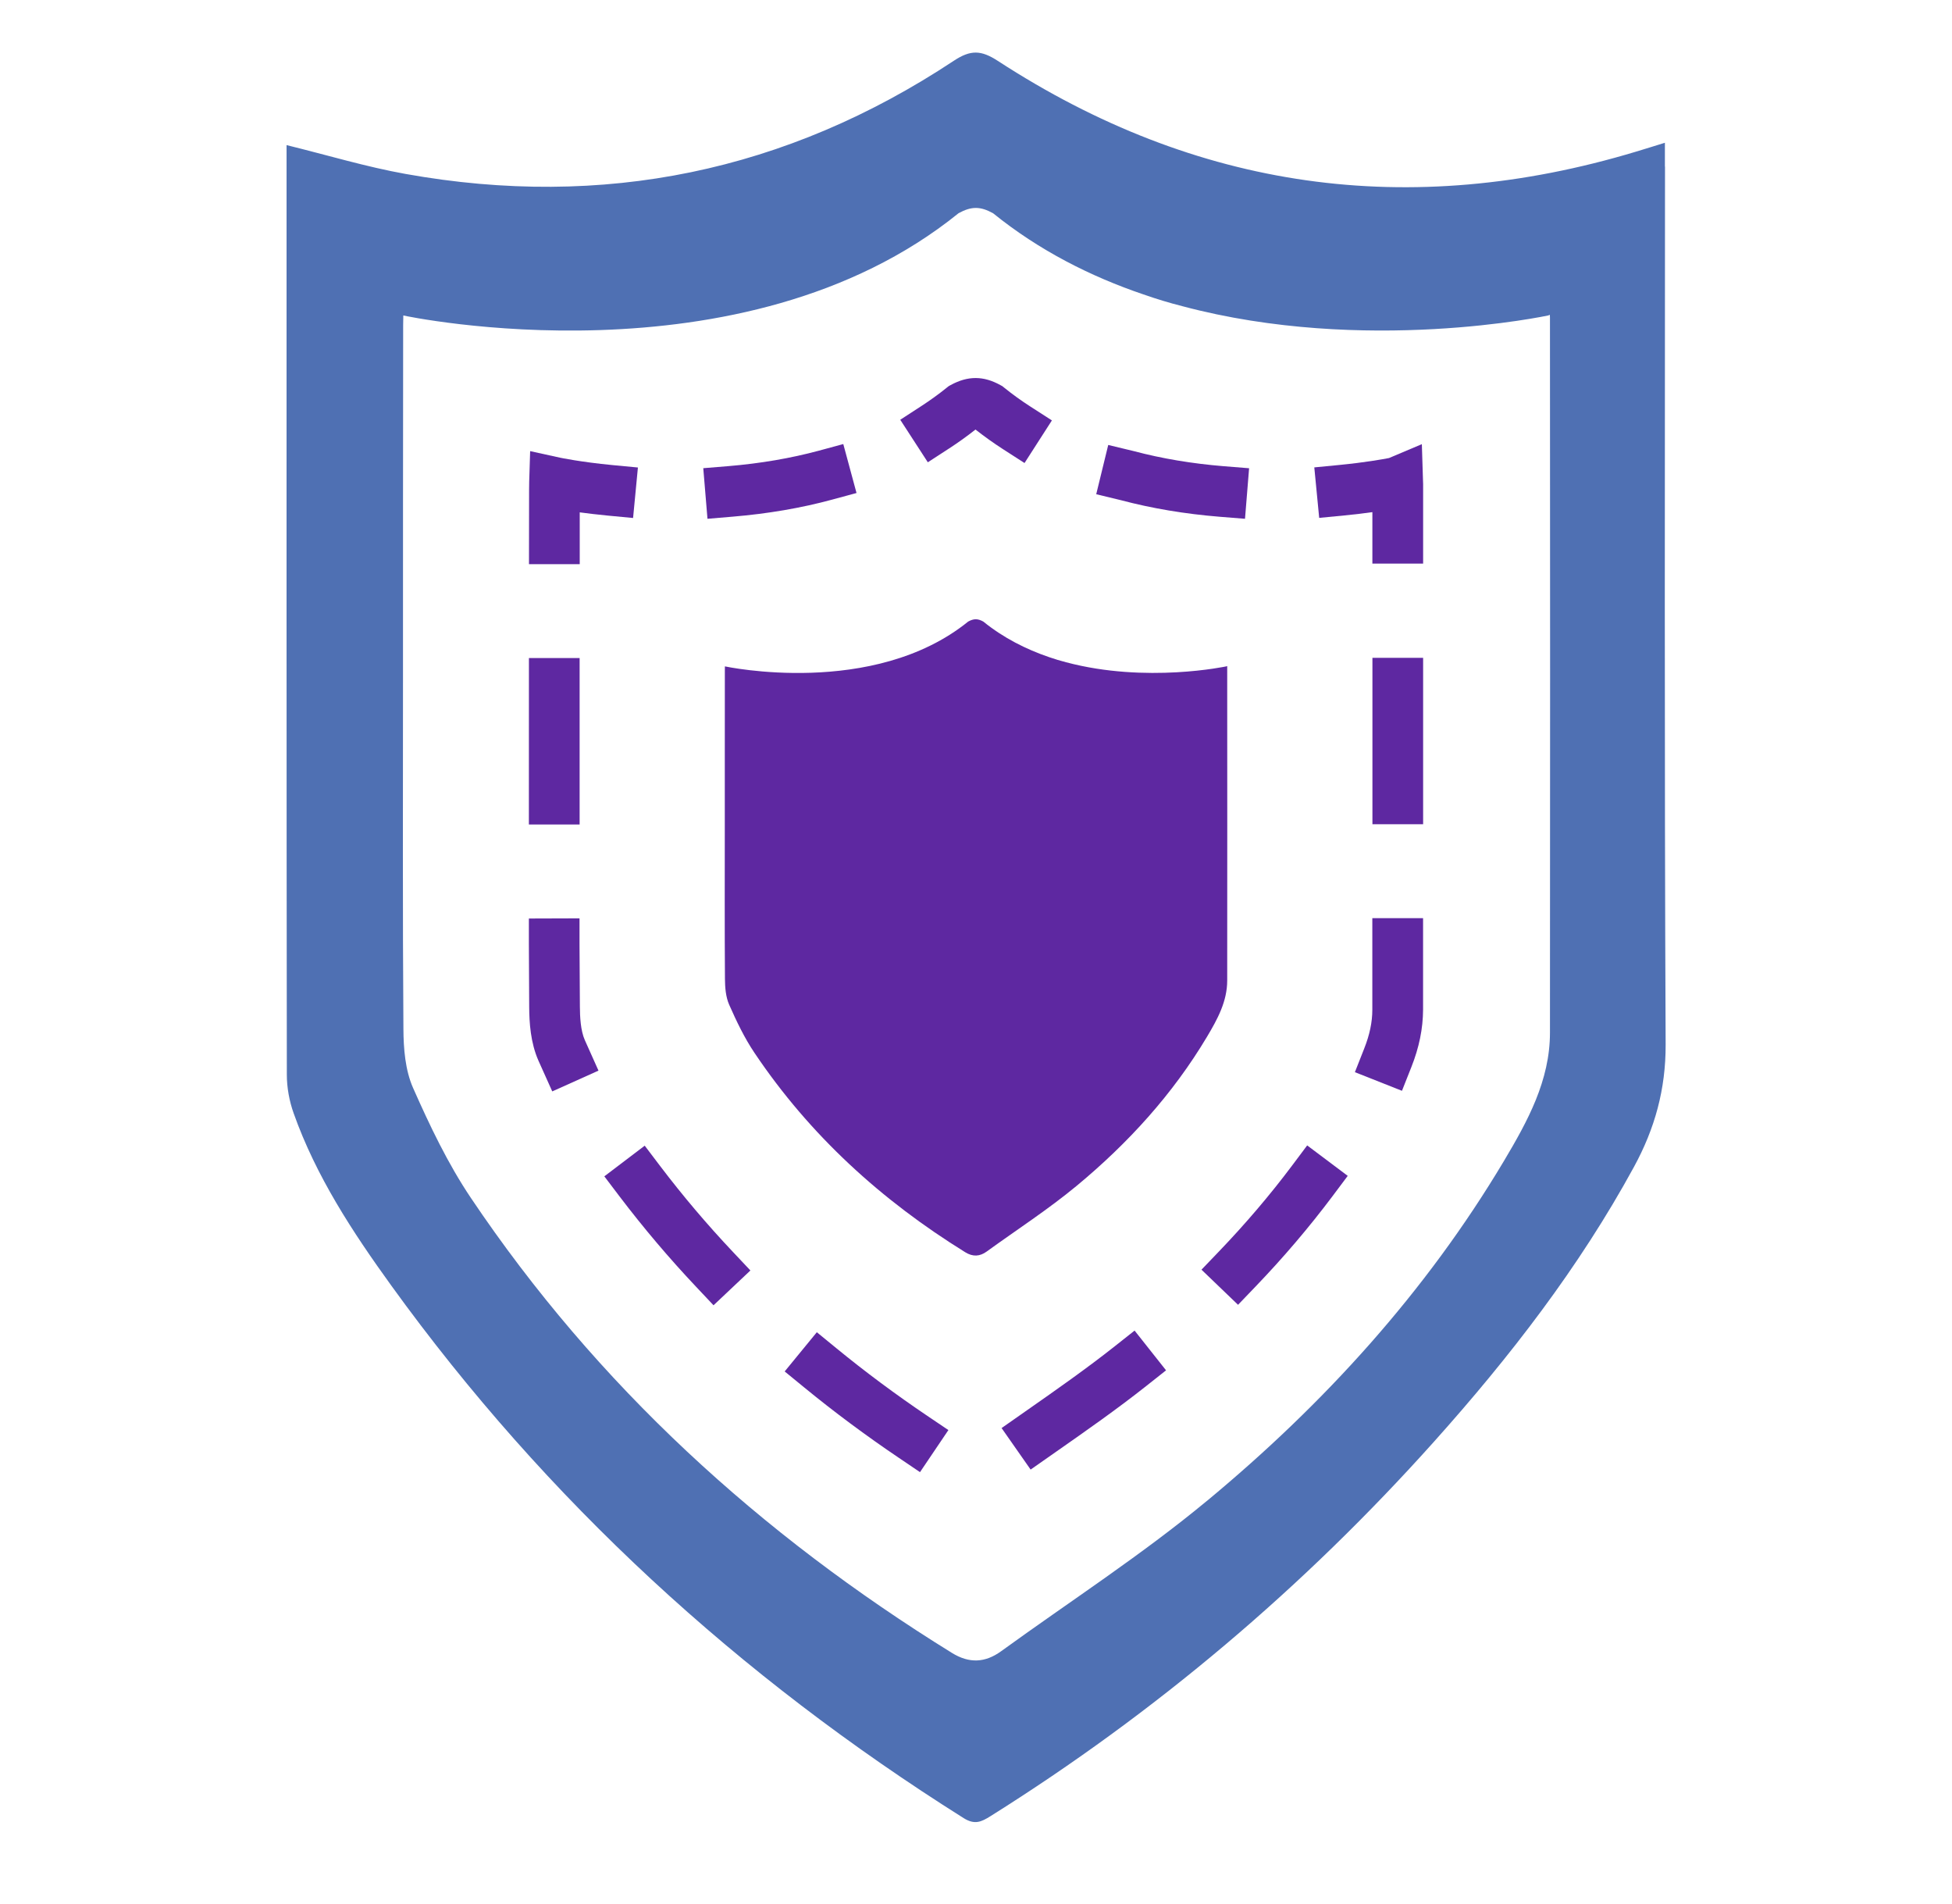
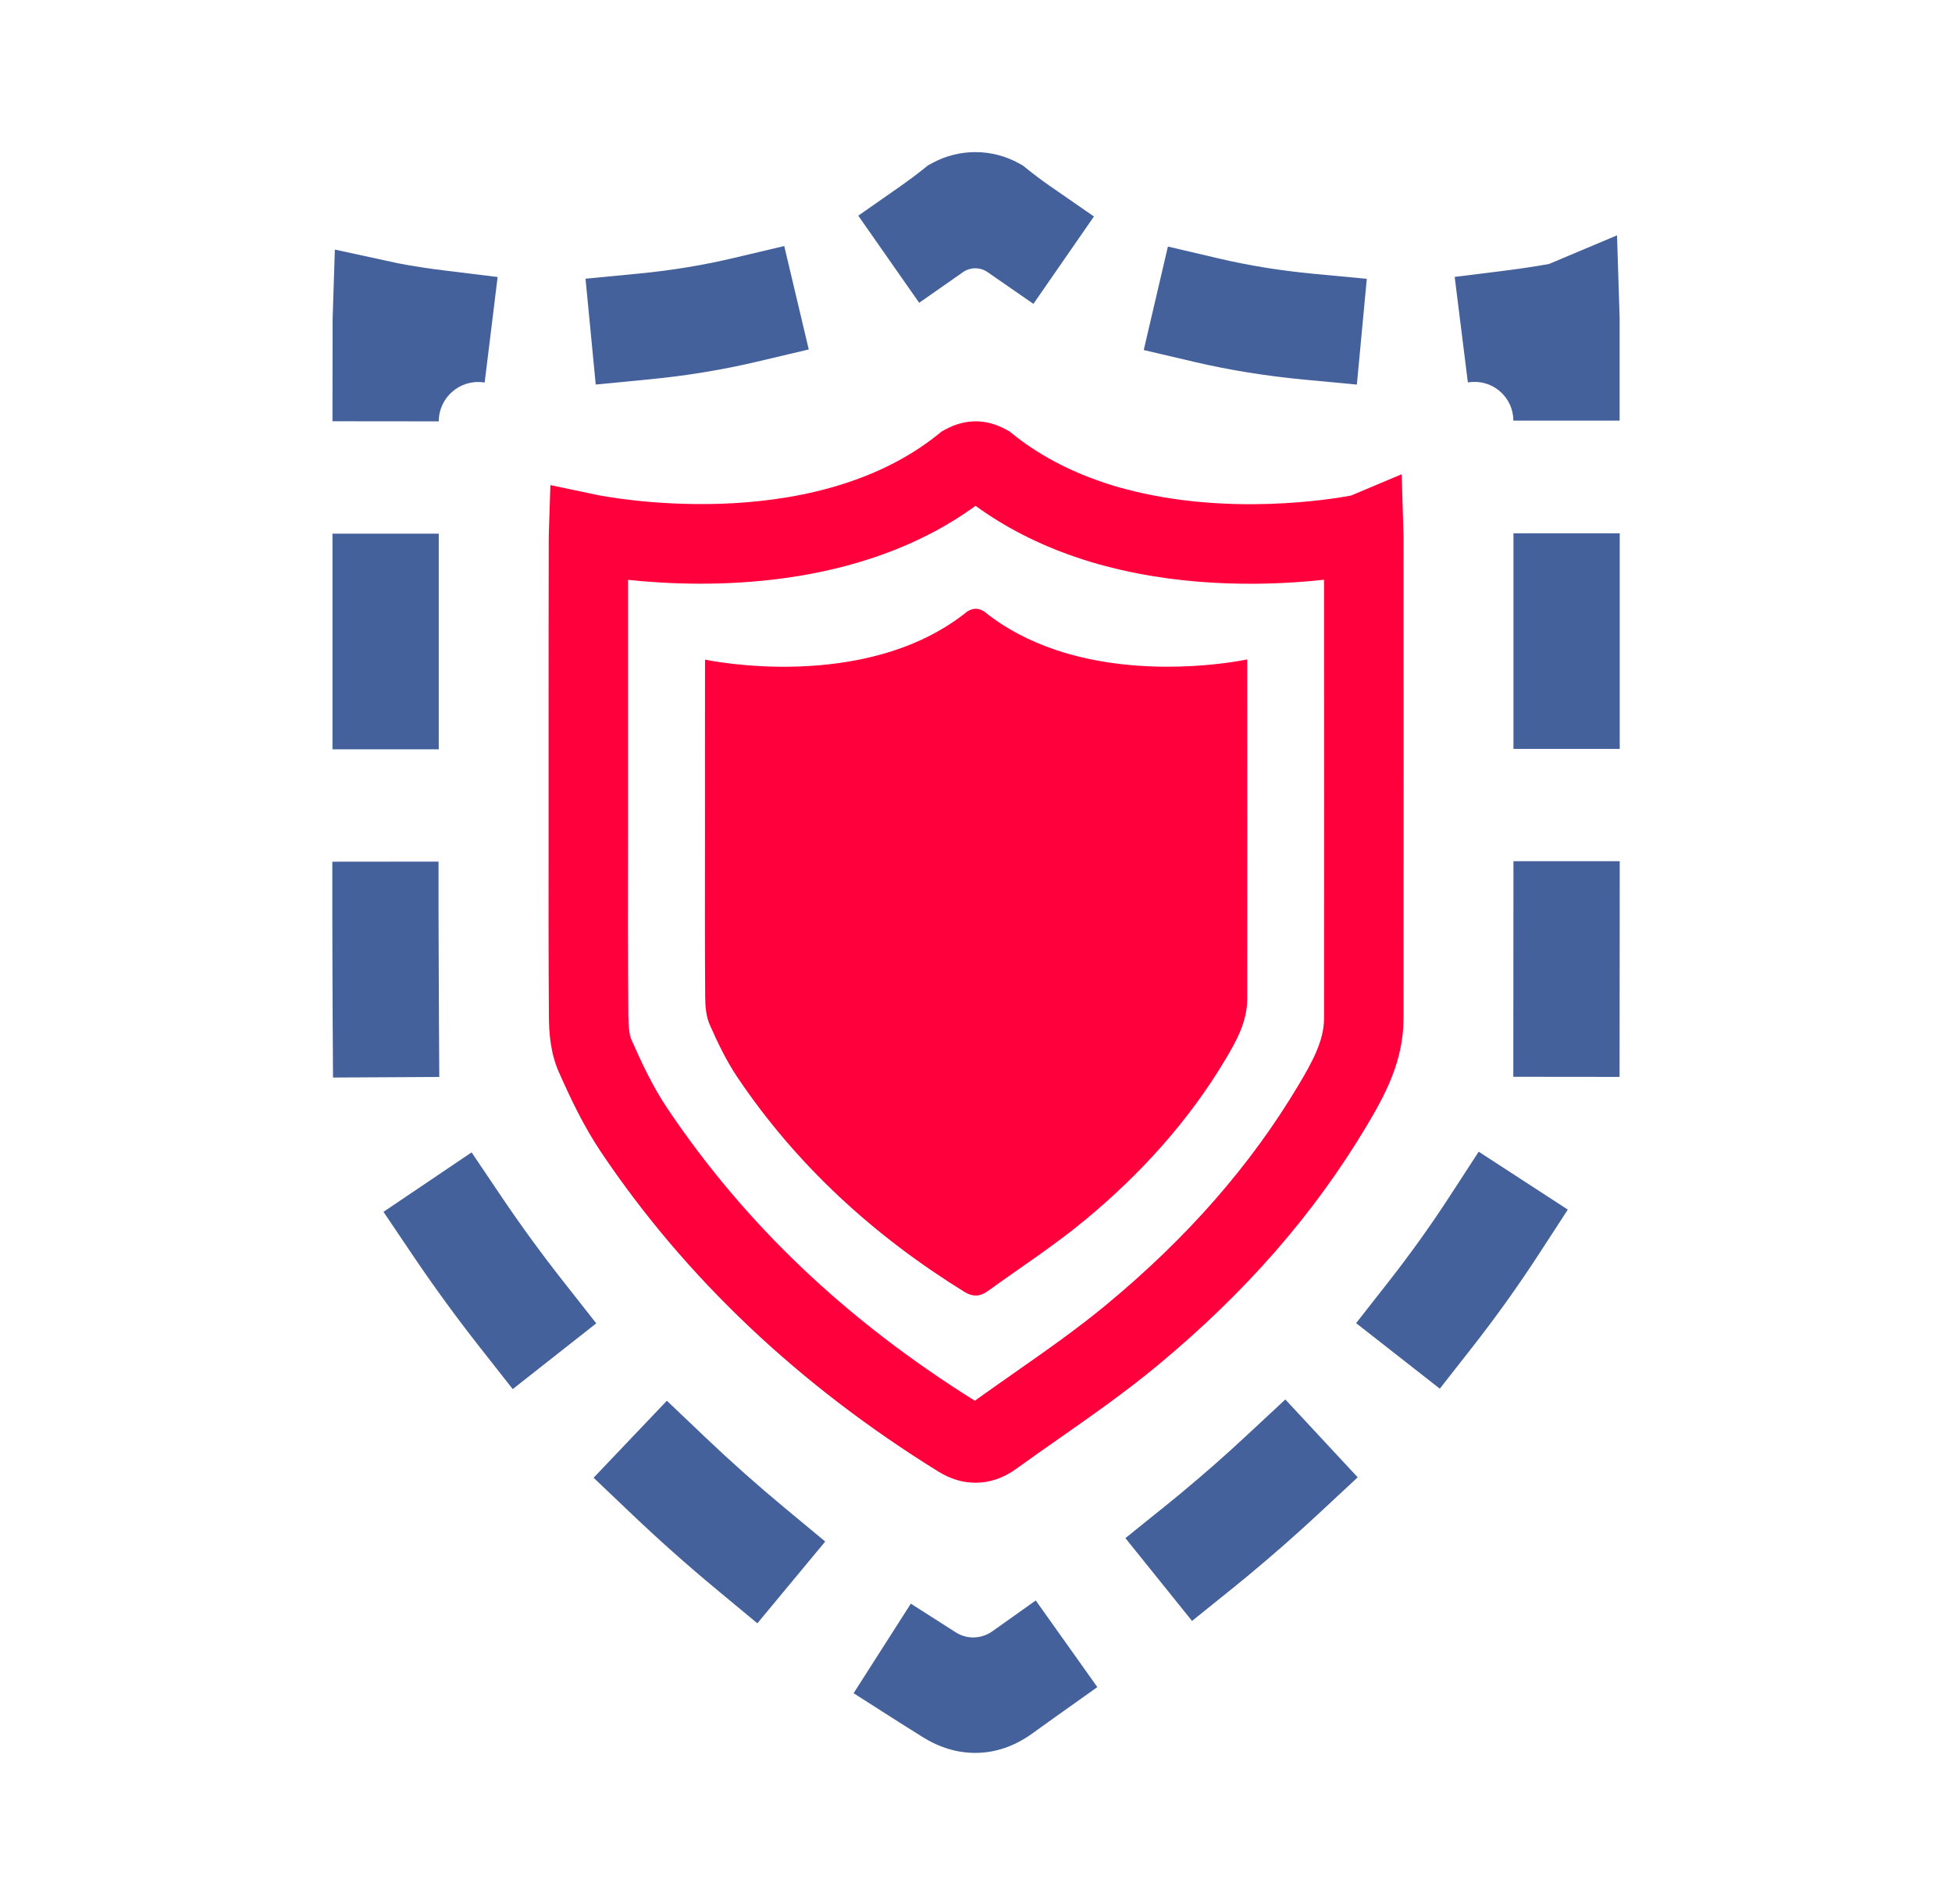
<svg xmlns="http://www.w3.org/2000/svg" id="Calque_2" data-name="Calque 2" viewBox="0 0 367.35 358.23">
  <defs>
    <style>
      .cls-1 {
-         fill: #5e28a1;
+         fill: #44619b;
      }

      .cls-2 {
+         fill: #ff003c;
+       }
+ 
+       .cls-3 {
        fill: #4f70b3;
      }
    </style>
  </defs>
-   <path class="cls-2" d="m183.35,175.61c.43.96.65,1.53.65,1.53-.04-.4-.28-.93-.65-1.53Z" />
-   <path class="cls-1" d="m230.95,125.56c0-.08,0-.16,0-.24l-.13.05s-15.08,3.25-30.17-.76c-1.08-.27-2.15-.6-3.22-.97-4.34-1.48-8.59-3.62-12.38-6.69-1.05-.58-1.79-.58-2.85,0-17.83,14.42-45.67,8.45-45.78,8.43,0,.27-.01.54-.01.8-.02,9.72,0,19.43-.01,29.15,0,9.61-.04,19.23.03,28.84.01,1.63.15,3.4.79,4.86,1.38,3.12,2.87,6.25,4.77,9.07,10.39,15.47,23.86,27.73,39.66,37.51,1.42.88,2.73.82,4.05-.14,5.67-4.11,11.58-7.93,16.96-12.39,9.65-8,18.04-17.2,24.5-28.03,1.94-3.26,3.79-6.61,3.79-10.57.02-19.64.01-39.28,0-58.93Z" />
+   <path class="cls-3" d="m183.27,174.75c.53,1.2.81,1.91.81,1.91-.05-.5-.35-1.16-.81-1.91Z" />
+   <path class="cls-2" d="m234.7,124.29c0-.09,0-.17,0-.25l-.14.06s-16.28,3.51-32.56-.82c-1.16-.3-2.32-.65-3.47-1.05-4.68-1.59-9.27-3.9-13.37-7.22-1.13-.63-1.93-.63-3.07,0-19.24,15.57-49.29,9.12-49.4,9.1,0,.29-.01.58-.01.87-.02,10.49-.01,20.97-.01,31.46,0,10.37-.04,20.75.04,31.12.01,1.76.16,3.67.86,5.25,1.49,3.37,3.1,6.74,5.14,9.79,11.22,16.69,25.75,29.93,42.8,40.48,1.53.95,2.94.89,4.37-.15,6.12-4.43,12.5-8.56,18.31-13.37,10.42-8.63,19.47-18.57,26.44-30.25,2.1-3.52,4.09-7.14,4.09-11.41.02-21.2.01-42.4,0-63.59Z" />
  <g>
-     <path class="cls-1" d="m258.27,106.05v-9.69c-1.5.21-3.27.43-5.26.62l-4.75.46-.92-9.5,4.75-.46c4.8-.47,8.18-1.08,9.31-1.3l6.18-2.61.22,6.95c.01.22.02.38.02.54v14.98s-9.53,0-9.53,0Z" />
-     <path class="cls-1" d="m234.3,97.61l-4.76-.38c-6.54-.53-12.8-1.58-18.6-3.12l-4.64-1.12,2.26-9.27,4.82,1.16c5.26,1.4,10.95,2.35,16.93,2.84l4.76.38-.77,9.51Zm-101.16-.01l-.79-9.51,4.75-.39c6-.5,11.72-1.48,16.99-2.9l4.61-1.25,2.49,9.21-4.61,1.25c-5.82,1.58-12.11,2.65-18.69,3.2l-4.75.4Zm59.67-10.48l-4.01-2.58c-1.8-1.16-3.55-2.41-5.22-3.72-1.59,1.25-3.25,2.45-4.97,3.56l-4,2.6-5.19-8,4-2.6c1.66-1.08,3.27-2.24,4.78-3.46l.34-.27.38-.21c3.24-1.76,6.16-1.75,9.37.03l.36.2.32.26c1.57,1.27,3.25,2.48,4.98,3.59l4.01,2.58-5.16,8.03Z" />
-     <path class="cls-1" d="m109.09,106.15h-9.54s.02-14.03.02-14.03c0-.49,0-.99.02-1.5l.18-5.74,5.61,1.23s3.86.82,9.92,1.4l4.75.45-.91,9.5-4.75-.45c-2-.19-3.78-.41-5.29-.61v9.75Z" />
-     <path class="cls-1" d="m173.13,276.98l-3.95-2.67c-6.21-4.19-12.21-8.65-17.82-13.25l-3.69-3.02,6.05-7.38,3.69,3.02c5.38,4.41,11.14,8.69,17.11,12.72l3.96,2.67-5.34,7.91Zm20.83-.47l-5.47-7.82,4.8-3.36c5.51-3.85,11.2-7.84,16.49-12.02l3.74-2.96,5.92,7.48-3.74,2.96c-5.51,4.36-11.32,8.42-16.94,12.35l-4.8,3.36Zm-59.68-30.92l-3.27-3.47c-5.1-5.4-9.94-11.12-14.4-16.99l-2.88-3.8,7.6-5.77,2.88,3.8c4.25,5.6,8.87,11.06,13.74,16.21l3.27,3.47-6.94,6.55Zm98.71-.09l-6.88-6.61,3.3-3.44c4.97-5.18,9.59-10.6,13.73-16.12l2.86-3.82,7.63,5.73-2.86,3.82c-4.37,5.82-9.24,11.55-14.48,17l-3.3,3.44Zm-129.06-40.15l-2.6-5.79c-1.5-3.4-1.72-7.16-1.74-10.06-.03-3.97-.05-7.94-.06-11.91v-4.77s9.53-.03,9.53-.03v4.77c.02,3.96.04,7.91.07,11.87.01,1.82.12,4.45.93,6.27l2.57,5.74-8.7,3.91Zm159.92-.11l-8.87-3.51,1.75-4.44c1.03-2.59,1.53-4.99,1.53-7.31v-17.23s9.55,0,9.55,0v17.23c-.02,3.55-.73,7.08-2.21,10.81l-1.76,4.44Zm-154.78-50.11h-9.54s.01-31.32.01-31.32h9.54v31.32Zm158.75-.05h-9.54s0-12.95,0-12.95v-18.36s9.54,0,9.54,0v18.36s0,12.95,0,12.95Z" />
+     <path class="cls-1" d="m284.8,79.15h0c0-4.39-3.85-7.79-8.2-7.24l-.36.04-2.48-19.85,9.92-1.24c3.8-.48,6.54-.96,7.85-1.2l12.78-5.38.46,14.55c.02.3.03.57.03.87v19.44s-19.99,0-19.99,0Z" />
+     <path class="cls-1" d="m255.35,72.36l-9.96-.94c-7.07-.67-13.94-1.77-20.41-3.28l-9.74-2.28,4.55-19.47,9.74,2.28c5.6,1.31,11.56,2.27,17.73,2.85l9.96.94-1.87,19.91Zm-143.24-.01l-1.92-19.91,9.95-.96c6.17-.59,12.13-1.57,17.72-2.89l9.73-2.3,4.61,19.46-9.73,2.3c-6.47,1.53-13.34,2.66-20.41,3.34l-9.95.96Zm82.35-15.19l-8.22-5.69c-.12-.08-.24-.17-.36-.25-1.41-.99-3.28-.98-4.68,0,0,0-.02.01-.02.02l-8.2,5.73-11.46-16.39,8.2-5.73c1.44-1.01,2.85-2.07,4.2-3.16l.71-.57.8-.43c5.1-2.78,11.26-2.76,16.34.05l.75.42.68.55c1.43,1.15,2.92,2.27,4.45,3.33l8.22,5.69-11.39,16.44Z" />
+     <path class="cls-1" d="m82.57,79.28l-20-.02.02-18.11c0-.73.01-1.46.04-2.2l.39-11.99,11.72,2.54s3.4.72,8.98,1.4l9.93,1.22-2.44,19.85-.32-.04c-4.42-.54-8.31,2.9-8.32,7.35h0Z" />
+     <path class="cls-1" d="m183.52,329.81c-3.37,0-6.68-.99-9.85-2.96-1.54-.95-3.08-1.92-4.6-2.89l-8.43-5.38,10.77-16.85,8.43,5.38s.04.02.05.03c2.1,1.34,4.81,1.24,6.85-.2.01,0,.02-.02.03-.02l8.15-5.79,11.59,16.3-8.15,5.79c-1.36.96-2.71,1.93-4.05,2.91-3.38,2.44-7,3.68-10.78,3.68Zm-1.09-19.78s0,0,0,0c0,0,0,0,0,0Zm1.94-.08h0,0Zm-41.84-4.52l-7.7-6.39c-5.47-4.54-10.81-9.28-15.88-14.11l-7.24-6.89,13.79-14.49,7.24,6.89c4.74,4.51,9.74,8.96,14.86,13.21l7.7,6.39-12.77,15.39Zm81.8-.45l-12.54-15.58,7.79-6.27c.78-.63,1.56-1.27,2.34-1.91,4.37-3.62,8.63-7.35,12.65-11.1l7.32-6.81,13.62,14.65-7.32,6.81c-4.3,4-8.85,7.99-13.51,11.85-.85.7-1.7,1.4-2.56,2.09l-7.79,6.27Zm-127.84-43.62l-6.18-7.86c-4.37-5.56-8.6-11.35-12.55-17.2l-5.59-8.29,16.58-11.19,5.59,8.29c3.68,5.46,7.62,10.85,11.69,16.02l6.18,7.86-15.72,12.37Zm174.47-.08l-15.75-12.33,6.17-7.87c4.07-5.19,7.92-10.58,11.45-16.01l5.45-8.38,16.77,10.9-5.45,8.38c-3.85,5.92-8.04,11.78-12.47,17.44l-6.17,7.87Zm-208.29-58.54l-.06-10c-.04-6.87-.06-13.74-.07-20.61v-10s19.99-.02,19.99-.02v10c.02,6.84.04,13.68.08,20.52l.06,10-20,.11Zm242.12-.12l-20-.02.03-40.56h20s-.03,40.58-.03,40.58Zm-222.22-61.64h-20v-40.57h20v40.57Zm222.25-.07h-20v-40.57s20,0,20,0v40.57Z" />
  </g>
-   <path class="cls-2" d="m313.32,31.36v-4.5c-2.14.66-3.81,1.19-5.49,1.69-42.65,12.83-82.71,7.19-120.04-17.09-3.15-2.05-5.13-2.12-8.3-.02-31.51,20.85-65.97,27.95-103.15,21.29-7.42-1.33-14.69-3.53-22.41-5.43v2.24c0,57.55-.02,115.11.05,172.66,0,2.44.47,4.99,1.29,7.28,4.21,11.85,11.06,22.29,18.35,32.38,29.27,40.51,65.47,73.63,107.73,100.22,2.09,1.31,3.33.71,5.04-.36,31.17-19.54,58.97-43.09,83.49-70.48,14.27-15.94,27.32-32.8,37.61-51.67,3.93-7.2,6-14.62,5.97-23.04-.25-55.06-.13-110.13-.12-165.19Zm-86.21,251.05c-12.29,10.18-25.78,18.9-38.72,28.28-3.01,2.18-6,2.31-9.24.31-36.08-22.31-66.81-50.31-90.54-85.62-4.33-6.44-7.73-13.58-10.88-20.7-1.47-3.33-1.79-7.37-1.81-11.1-.16-21.94-.08-43.89-.08-65.83,0-22.18,0-44.36.03-66.55,0-.61.01-1.22.03-1.84.24.05,63.8,13.68,104.5-19.25,2.42-1.32,4.11-1.31,6.5.02,8.67,7.01,18.37,11.9,28.27,15.26,2.43.85,4.88,1.6,7.34,2.22,34.44,9.17,68.87,1.74,68.87,1.74l.29-.12c0,.18.02.35.02.54.03,44.84.04,89.68,0,134.52,0,9.03-4.22,16.69-8.65,24.13-14.74,24.72-33.89,45.74-55.92,63.99Z" />
+   <path class="cls-2" d="m183.58,278.98c-2.35,0-4.71-.69-6.95-2.08-26.24-16.23-47.6-36.44-63.48-60.07-3.33-4.95-5.8-10.2-7.99-15.14-1.61-3.64-1.84-7.51-1.86-10.47-.08-11.12-.07-22.4-.06-33.32v-22.49c0-11.25,0-22.5.03-33.75,0-.48,0-.97.02-1.47l.29-8.92,8.73,1.84c.41.09,40.02,8.22,64.4-11.51l.53-.43.6-.33c3.86-2.1,7.75-2.09,11.59.03l.57.32.51.41c4.73,3.82,10.39,6.87,16.82,9.06,1.52.53,2.98.98,4.4,1.34,19.35,5.15,38.83,1.93,42.52,1.24l9.54-4.01.32,10.89c0,.18.02.38.02.58h0c.02,30.32.03,60.63,0,90.95,0,7.9-3.41,14.28-6.9,20.13-9.91,16.62-22.82,31.41-39.46,45.19-5.96,4.93-12.29,9.37-18.42,13.66-2.69,1.88-5.47,3.82-8.14,5.76-2.38,1.72-4.98,2.59-7.61,2.59ZM118.2,109.08c0,8.78,0,17.55,0,26.33v22.51c-.02,10.88-.03,22.14.05,33.19.02,2.16.21,3.69.59,4.54,1.91,4.31,4.04,8.86,6.72,12.85,14.68,21.85,33.63,39.87,57.89,55.05,2.45-1.76,4.92-3.48,7.31-5.16,6.16-4.31,11.97-8.37,17.46-12.92,15.3-12.68,27.13-26.2,36.16-41.33,2.62-4.4,4.79-8.37,4.79-12.49.03-27.52.02-55.05,0-82.57-9.46,1.03-25.25,1.66-41.22-2.6-1.76-.45-3.64-1.02-5.52-1.67-6.97-2.37-13.31-5.61-18.84-9.64-21.96,16-50.92,15.47-65.39,13.93Zm145.92-8.38h.01-.01Z" />
</svg>
